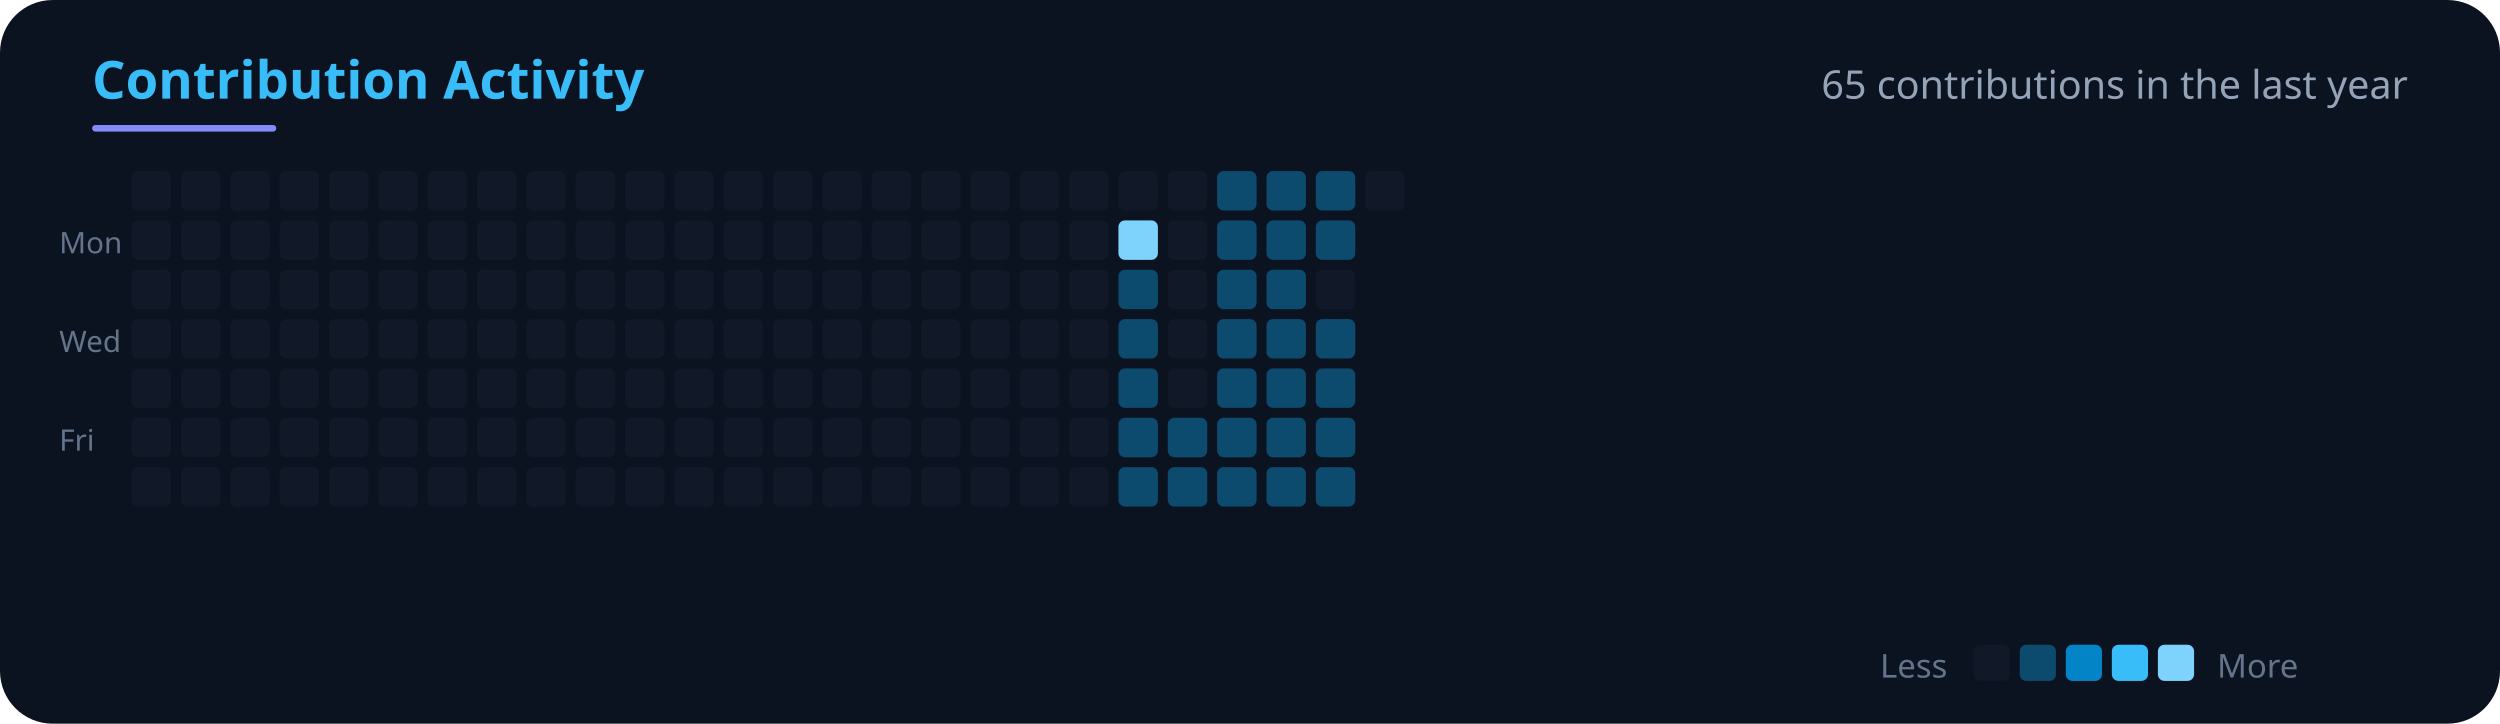
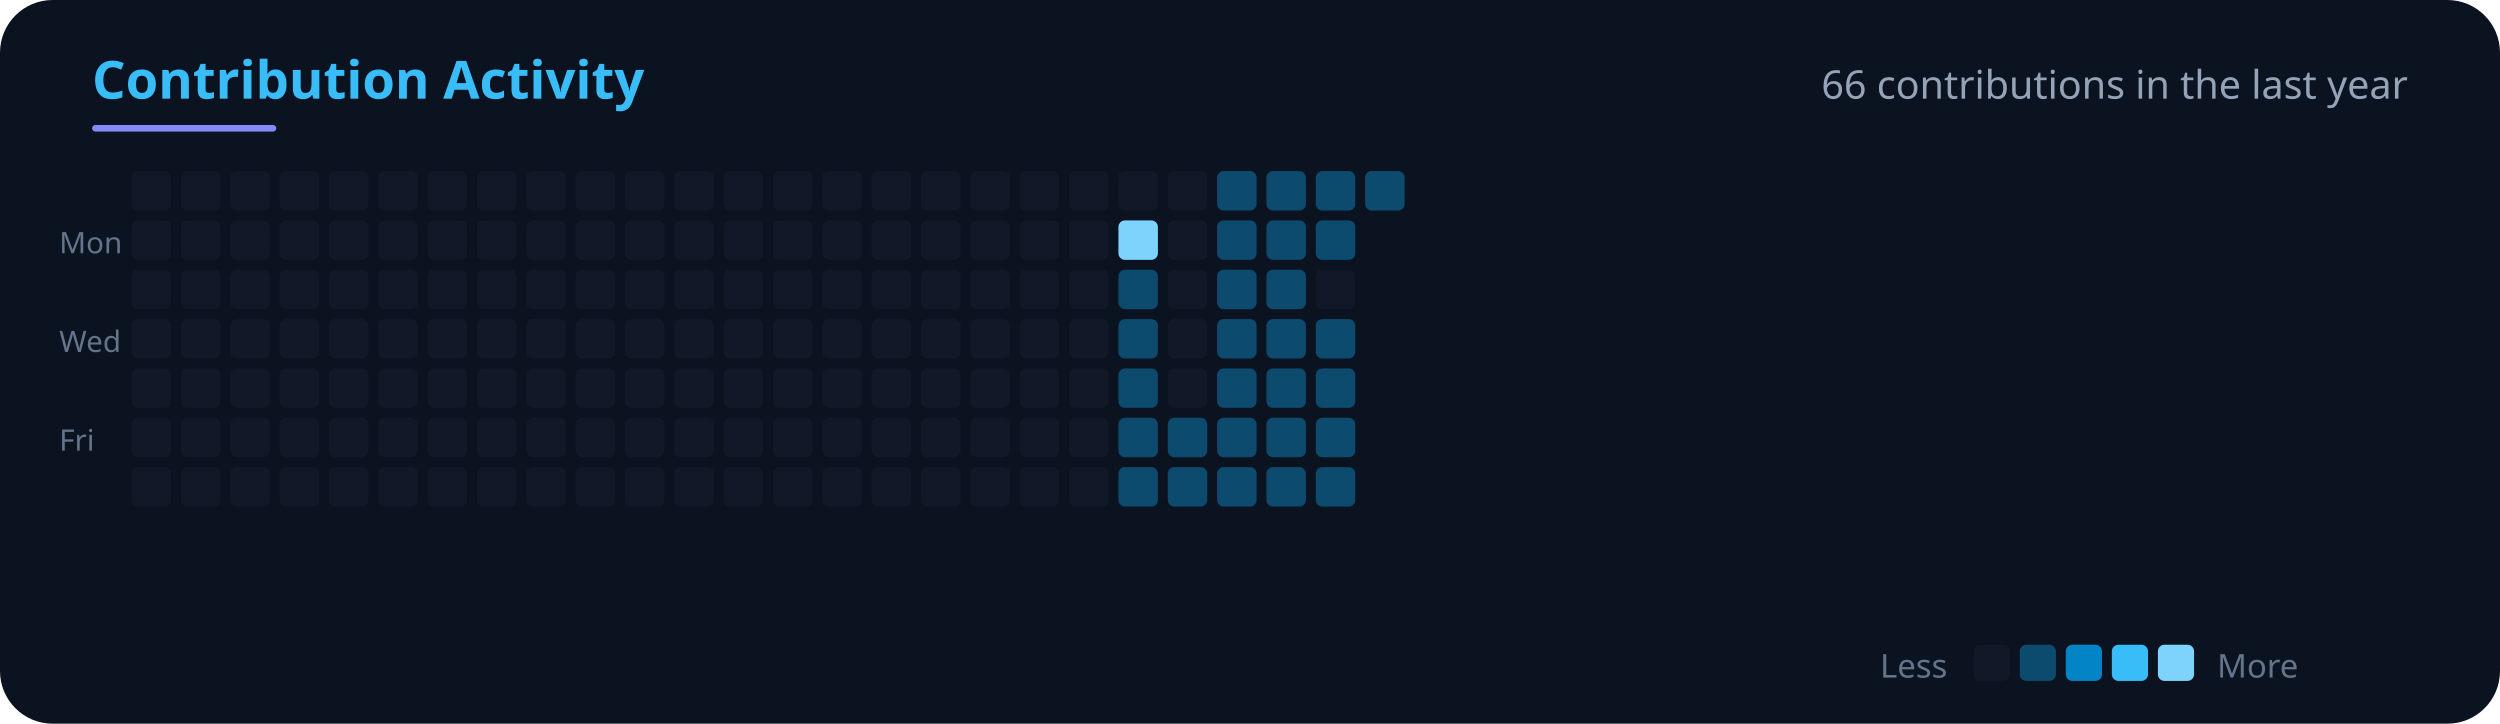
<svg xmlns="http://www.w3.org/2000/svg" width="760" height="220" viewBox="0 0 760 220" role="img">
  <rect width="100%" height="100%" rx="16" fill="#0B1220" />
  <text x="28" y="30" fill="#38BDF8" font-family="Segoe UI, Ubuntu, sans-serif" font-size="16" font-weight="700">Contribution Activity</text>
-   <text x="732" y="30" text-anchor="end" fill="#94A3B8" font-family="Segoe UI, Ubuntu, sans-serif" font-size="12">65 contributions in the last year</text>
+   <text x="732" y="30" text-anchor="end" fill="#94A3B8" font-family="Segoe UI, Ubuntu, sans-serif" font-size="12">66 contributions in the last year</text>
  <rect x="28" y="38" width="56" height="2" rx="1" fill="#818CF8" />
  <text x="18" y="77" fill="#64748B" font-family="Segoe UI, Ubuntu, sans-serif" font-size="9">Mon</text>
  <text x="18" y="107" fill="#64748B" font-family="Segoe UI, Ubuntu, sans-serif" font-size="9">Wed</text>
  <text x="18" y="137" fill="#64748B" font-family="Segoe UI, Ubuntu, sans-serif" font-size="9">Fri</text>
  <rect x="40" y="52" width="12" height="12" rx="2" fill="#111827" />
  <rect x="40" y="67" width="12" height="12" rx="2" fill="#111827" />
  <rect x="40" y="82" width="12" height="12" rx="2" fill="#111827" />
  <rect x="40" y="97" width="12" height="12" rx="2" fill="#111827" />
  <rect x="40" y="112" width="12" height="12" rx="2" fill="#111827" />
  <rect x="40" y="127" width="12" height="12" rx="2" fill="#111827" />
  <rect x="40" y="142" width="12" height="12" rx="2" fill="#111827" />
  <rect x="55" y="52" width="12" height="12" rx="2" fill="#111827" />
  <rect x="55" y="67" width="12" height="12" rx="2" fill="#111827" />
  <rect x="55" y="82" width="12" height="12" rx="2" fill="#111827" />
  <rect x="55" y="97" width="12" height="12" rx="2" fill="#111827" />
  <rect x="55" y="112" width="12" height="12" rx="2" fill="#111827" />
  <rect x="55" y="127" width="12" height="12" rx="2" fill="#111827" />
  <rect x="55" y="142" width="12" height="12" rx="2" fill="#111827" />
  <rect x="70" y="52" width="12" height="12" rx="2" fill="#111827" />
  <rect x="70" y="67" width="12" height="12" rx="2" fill="#111827" />
  <rect x="70" y="82" width="12" height="12" rx="2" fill="#111827" />
  <rect x="70" y="97" width="12" height="12" rx="2" fill="#111827" />
  <rect x="70" y="112" width="12" height="12" rx="2" fill="#111827" />
  <rect x="70" y="127" width="12" height="12" rx="2" fill="#111827" />
  <rect x="70" y="142" width="12" height="12" rx="2" fill="#111827" />
  <rect x="85" y="52" width="12" height="12" rx="2" fill="#111827" />
  <rect x="85" y="67" width="12" height="12" rx="2" fill="#111827" />
  <rect x="85" y="82" width="12" height="12" rx="2" fill="#111827" />
  <rect x="85" y="97" width="12" height="12" rx="2" fill="#111827" />
  <rect x="85" y="112" width="12" height="12" rx="2" fill="#111827" />
  <rect x="85" y="127" width="12" height="12" rx="2" fill="#111827" />
  <rect x="85" y="142" width="12" height="12" rx="2" fill="#111827" />
  <rect x="100" y="52" width="12" height="12" rx="2" fill="#111827" />
  <rect x="100" y="67" width="12" height="12" rx="2" fill="#111827" />
  <rect x="100" y="82" width="12" height="12" rx="2" fill="#111827" />
  <rect x="100" y="97" width="12" height="12" rx="2" fill="#111827" />
  <rect x="100" y="112" width="12" height="12" rx="2" fill="#111827" />
  <rect x="100" y="127" width="12" height="12" rx="2" fill="#111827" />
  <rect x="100" y="142" width="12" height="12" rx="2" fill="#111827" />
  <rect x="115" y="52" width="12" height="12" rx="2" fill="#111827" />
  <rect x="115" y="67" width="12" height="12" rx="2" fill="#111827" />
  <rect x="115" y="82" width="12" height="12" rx="2" fill="#111827" />
  <rect x="115" y="97" width="12" height="12" rx="2" fill="#111827" />
  <rect x="115" y="112" width="12" height="12" rx="2" fill="#111827" />
  <rect x="115" y="127" width="12" height="12" rx="2" fill="#111827" />
  <rect x="115" y="142" width="12" height="12" rx="2" fill="#111827" />
  <rect x="130" y="52" width="12" height="12" rx="2" fill="#111827" />
  <rect x="130" y="67" width="12" height="12" rx="2" fill="#111827" />
  <rect x="130" y="82" width="12" height="12" rx="2" fill="#111827" />
  <rect x="130" y="97" width="12" height="12" rx="2" fill="#111827" />
  <rect x="130" y="112" width="12" height="12" rx="2" fill="#111827" />
  <rect x="130" y="127" width="12" height="12" rx="2" fill="#111827" />
  <rect x="130" y="142" width="12" height="12" rx="2" fill="#111827" />
  <rect x="145" y="52" width="12" height="12" rx="2" fill="#111827" />
  <rect x="145" y="67" width="12" height="12" rx="2" fill="#111827" />
  <rect x="145" y="82" width="12" height="12" rx="2" fill="#111827" />
  <rect x="145" y="97" width="12" height="12" rx="2" fill="#111827" />
  <rect x="145" y="112" width="12" height="12" rx="2" fill="#111827" />
  <rect x="145" y="127" width="12" height="12" rx="2" fill="#111827" />
  <rect x="145" y="142" width="12" height="12" rx="2" fill="#111827" />
  <rect x="160" y="52" width="12" height="12" rx="2" fill="#111827" />
  <rect x="160" y="67" width="12" height="12" rx="2" fill="#111827" />
  <rect x="160" y="82" width="12" height="12" rx="2" fill="#111827" />
  <rect x="160" y="97" width="12" height="12" rx="2" fill="#111827" />
  <rect x="160" y="112" width="12" height="12" rx="2" fill="#111827" />
  <rect x="160" y="127" width="12" height="12" rx="2" fill="#111827" />
  <rect x="160" y="142" width="12" height="12" rx="2" fill="#111827" />
  <rect x="175" y="52" width="12" height="12" rx="2" fill="#111827" />
  <rect x="175" y="67" width="12" height="12" rx="2" fill="#111827" />
  <rect x="175" y="82" width="12" height="12" rx="2" fill="#111827" />
  <rect x="175" y="97" width="12" height="12" rx="2" fill="#111827" />
  <rect x="175" y="112" width="12" height="12" rx="2" fill="#111827" />
  <rect x="175" y="127" width="12" height="12" rx="2" fill="#111827" />
  <rect x="175" y="142" width="12" height="12" rx="2" fill="#111827" />
  <rect x="190" y="52" width="12" height="12" rx="2" fill="#111827" />
  <rect x="190" y="67" width="12" height="12" rx="2" fill="#111827" />
  <rect x="190" y="82" width="12" height="12" rx="2" fill="#111827" />
  <rect x="190" y="97" width="12" height="12" rx="2" fill="#111827" />
  <rect x="190" y="112" width="12" height="12" rx="2" fill="#111827" />
  <rect x="190" y="127" width="12" height="12" rx="2" fill="#111827" />
  <rect x="190" y="142" width="12" height="12" rx="2" fill="#111827" />
  <rect x="205" y="52" width="12" height="12" rx="2" fill="#111827" />
  <rect x="205" y="67" width="12" height="12" rx="2" fill="#111827" />
  <rect x="205" y="82" width="12" height="12" rx="2" fill="#111827" />
  <rect x="205" y="97" width="12" height="12" rx="2" fill="#111827" />
  <rect x="205" y="112" width="12" height="12" rx="2" fill="#111827" />
  <rect x="205" y="127" width="12" height="12" rx="2" fill="#111827" />
  <rect x="205" y="142" width="12" height="12" rx="2" fill="#111827" />
  <rect x="220" y="52" width="12" height="12" rx="2" fill="#111827" />
  <rect x="220" y="67" width="12" height="12" rx="2" fill="#111827" />
  <rect x="220" y="82" width="12" height="12" rx="2" fill="#111827" />
  <rect x="220" y="97" width="12" height="12" rx="2" fill="#111827" />
  <rect x="220" y="112" width="12" height="12" rx="2" fill="#111827" />
  <rect x="220" y="127" width="12" height="12" rx="2" fill="#111827" />
  <rect x="220" y="142" width="12" height="12" rx="2" fill="#111827" />
  <rect x="235" y="52" width="12" height="12" rx="2" fill="#111827" />
  <rect x="235" y="67" width="12" height="12" rx="2" fill="#111827" />
  <rect x="235" y="82" width="12" height="12" rx="2" fill="#111827" />
  <rect x="235" y="97" width="12" height="12" rx="2" fill="#111827" />
  <rect x="235" y="112" width="12" height="12" rx="2" fill="#111827" />
  <rect x="235" y="127" width="12" height="12" rx="2" fill="#111827" />
  <rect x="235" y="142" width="12" height="12" rx="2" fill="#111827" />
  <rect x="250" y="52" width="12" height="12" rx="2" fill="#111827" />
  <rect x="250" y="67" width="12" height="12" rx="2" fill="#111827" />
  <rect x="250" y="82" width="12" height="12" rx="2" fill="#111827" />
  <rect x="250" y="97" width="12" height="12" rx="2" fill="#111827" />
  <rect x="250" y="112" width="12" height="12" rx="2" fill="#111827" />
  <rect x="250" y="127" width="12" height="12" rx="2" fill="#111827" />
  <rect x="250" y="142" width="12" height="12" rx="2" fill="#111827" />
  <rect x="265" y="52" width="12" height="12" rx="2" fill="#111827" />
  <rect x="265" y="67" width="12" height="12" rx="2" fill="#111827" />
  <rect x="265" y="82" width="12" height="12" rx="2" fill="#111827" />
  <rect x="265" y="97" width="12" height="12" rx="2" fill="#111827" />
  <rect x="265" y="112" width="12" height="12" rx="2" fill="#111827" />
  <rect x="265" y="127" width="12" height="12" rx="2" fill="#111827" />
  <rect x="265" y="142" width="12" height="12" rx="2" fill="#111827" />
  <rect x="280" y="52" width="12" height="12" rx="2" fill="#111827" />
  <rect x="280" y="67" width="12" height="12" rx="2" fill="#111827" />
  <rect x="280" y="82" width="12" height="12" rx="2" fill="#111827" />
  <rect x="280" y="97" width="12" height="12" rx="2" fill="#111827" />
  <rect x="280" y="112" width="12" height="12" rx="2" fill="#111827" />
  <rect x="280" y="127" width="12" height="12" rx="2" fill="#111827" />
  <rect x="280" y="142" width="12" height="12" rx="2" fill="#111827" />
  <rect x="295" y="52" width="12" height="12" rx="2" fill="#111827" />
  <rect x="295" y="67" width="12" height="12" rx="2" fill="#111827" />
  <rect x="295" y="82" width="12" height="12" rx="2" fill="#111827" />
  <rect x="295" y="97" width="12" height="12" rx="2" fill="#111827" />
  <rect x="295" y="112" width="12" height="12" rx="2" fill="#111827" />
  <rect x="295" y="127" width="12" height="12" rx="2" fill="#111827" />
  <rect x="295" y="142" width="12" height="12" rx="2" fill="#111827" />
  <rect x="310" y="52" width="12" height="12" rx="2" fill="#111827" />
  <rect x="310" y="67" width="12" height="12" rx="2" fill="#111827" />
  <rect x="310" y="82" width="12" height="12" rx="2" fill="#111827" />
  <rect x="310" y="97" width="12" height="12" rx="2" fill="#111827" />
  <rect x="310" y="112" width="12" height="12" rx="2" fill="#111827" />
  <rect x="310" y="127" width="12" height="12" rx="2" fill="#111827" />
  <rect x="310" y="142" width="12" height="12" rx="2" fill="#111827" />
  <rect x="325" y="52" width="12" height="12" rx="2" fill="#111827" />
  <rect x="325" y="67" width="12" height="12" rx="2" fill="#111827" />
  <rect x="325" y="82" width="12" height="12" rx="2" fill="#111827" />
  <rect x="325" y="97" width="12" height="12" rx="2" fill="#111827" />
  <rect x="325" y="112" width="12" height="12" rx="2" fill="#111827" />
  <rect x="325" y="127" width="12" height="12" rx="2" fill="#111827" />
  <rect x="325" y="142" width="12" height="12" rx="2" fill="#111827" />
  <rect x="340" y="52" width="12" height="12" rx="2" fill="#111827" />
  <rect x="340" y="67" width="12" height="12" rx="2" fill="#7DD3FC" />
  <rect x="340" y="82" width="12" height="12" rx="2" fill="#0C4A6E" />
  <rect x="340" y="97" width="12" height="12" rx="2" fill="#0C4A6E" />
  <rect x="340" y="112" width="12" height="12" rx="2" fill="#0C4A6E" />
  <rect x="340" y="127" width="12" height="12" rx="2" fill="#0C4A6E" />
  <rect x="340" y="142" width="12" height="12" rx="2" fill="#0C4A6E" />
  <rect x="355" y="52" width="12" height="12" rx="2" fill="#111827" />
  <rect x="355" y="67" width="12" height="12" rx="2" fill="#111827" />
  <rect x="355" y="82" width="12" height="12" rx="2" fill="#111827" />
  <rect x="355" y="97" width="12" height="12" rx="2" fill="#111827" />
  <rect x="355" y="112" width="12" height="12" rx="2" fill="#111827" />
  <rect x="355" y="127" width="12" height="12" rx="2" fill="#0C4A6E" />
  <rect x="355" y="142" width="12" height="12" rx="2" fill="#0C4A6E" />
  <rect x="370" y="52" width="12" height="12" rx="2" fill="#0C4A6E" />
  <rect x="370" y="67" width="12" height="12" rx="2" fill="#0C4A6E" />
  <rect x="370" y="82" width="12" height="12" rx="2" fill="#0C4A6E" />
  <rect x="370" y="97" width="12" height="12" rx="2" fill="#0C4A6E" />
  <rect x="370" y="112" width="12" height="12" rx="2" fill="#0C4A6E" />
  <rect x="370" y="127" width="12" height="12" rx="2" fill="#0C4A6E" />
  <rect x="370" y="142" width="12" height="12" rx="2" fill="#0C4A6E" />
  <rect x="385" y="52" width="12" height="12" rx="2" fill="#0C4A6E" />
  <rect x="385" y="67" width="12" height="12" rx="2" fill="#0C4A6E" />
  <rect x="385" y="82" width="12" height="12" rx="2" fill="#0C4A6E" />
  <rect x="385" y="97" width="12" height="12" rx="2" fill="#0C4A6E" />
  <rect x="385" y="112" width="12" height="12" rx="2" fill="#0C4A6E" />
  <rect x="385" y="127" width="12" height="12" rx="2" fill="#0C4A6E" />
  <rect x="385" y="142" width="12" height="12" rx="2" fill="#0C4A6E" />
  <rect x="400" y="52" width="12" height="12" rx="2" fill="#0C4A6E" />
  <rect x="400" y="67" width="12" height="12" rx="2" fill="#0C4A6E" />
  <rect x="400" y="82" width="12" height="12" rx="2" fill="#111827" />
  <rect x="400" y="97" width="12" height="12" rx="2" fill="#0C4A6E" />
  <rect x="400" y="112" width="12" height="12" rx="2" fill="#0C4A6E" />
  <rect x="400" y="127" width="12" height="12" rx="2" fill="#0C4A6E" />
  <rect x="400" y="142" width="12" height="12" rx="2" fill="#0C4A6E" />
-   <rect x="415" y="52" width="12" height="12" rx="2" fill="#111827" />
+   <rect x="415" y="52" width="12" height="12" rx="2" fill="#0C4A6E" />
  <text x="592" y="206" text-anchor="end" fill="#64748B" font-size="10" font-family="Segoe UI, Ubuntu, sans-serif">Less</text>
  <rect x="600" y="196" width="11" height="11" rx="2" fill="#111827" />
  <rect x="614" y="196" width="11" height="11" rx="2" fill="#0C4A6E" />
  <rect x="628" y="196" width="11" height="11" rx="2" fill="#0284C7" />
  <rect x="642" y="196" width="11" height="11" rx="2" fill="#38BDF8" />
  <rect x="656" y="196" width="11" height="11" rx="2" fill="#7DD3FC" />
  <text x="674" y="206" fill="#64748B" font-size="10" font-family="Segoe UI, Ubuntu, sans-serif">More</text>
</svg>
